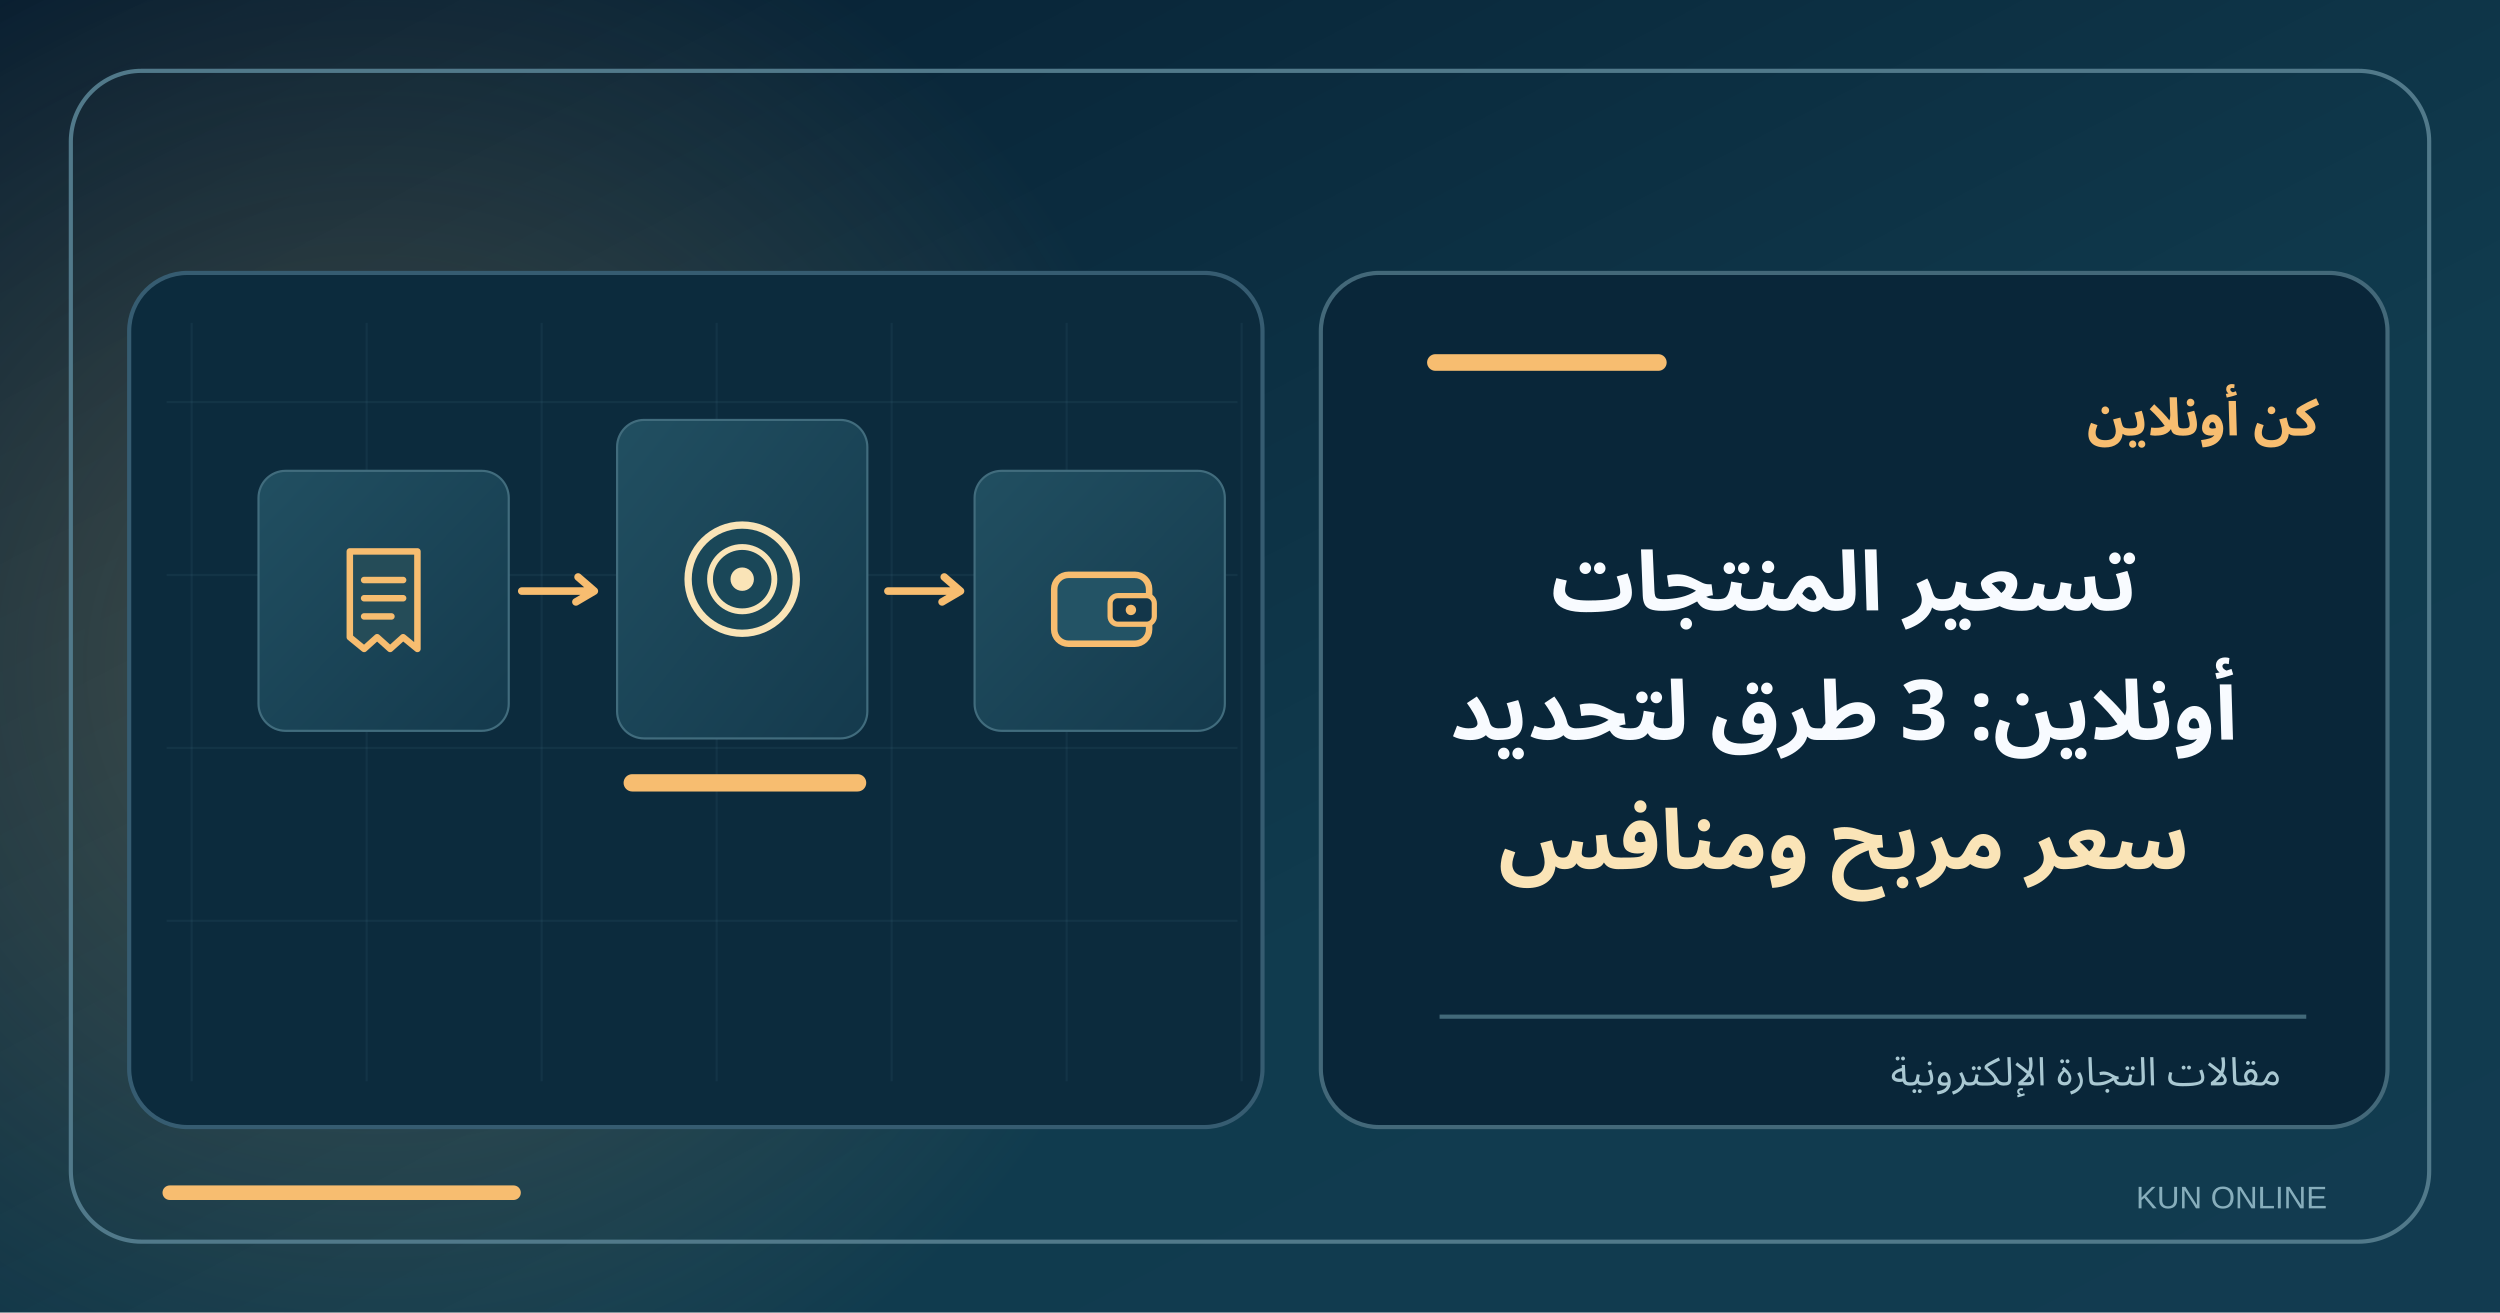
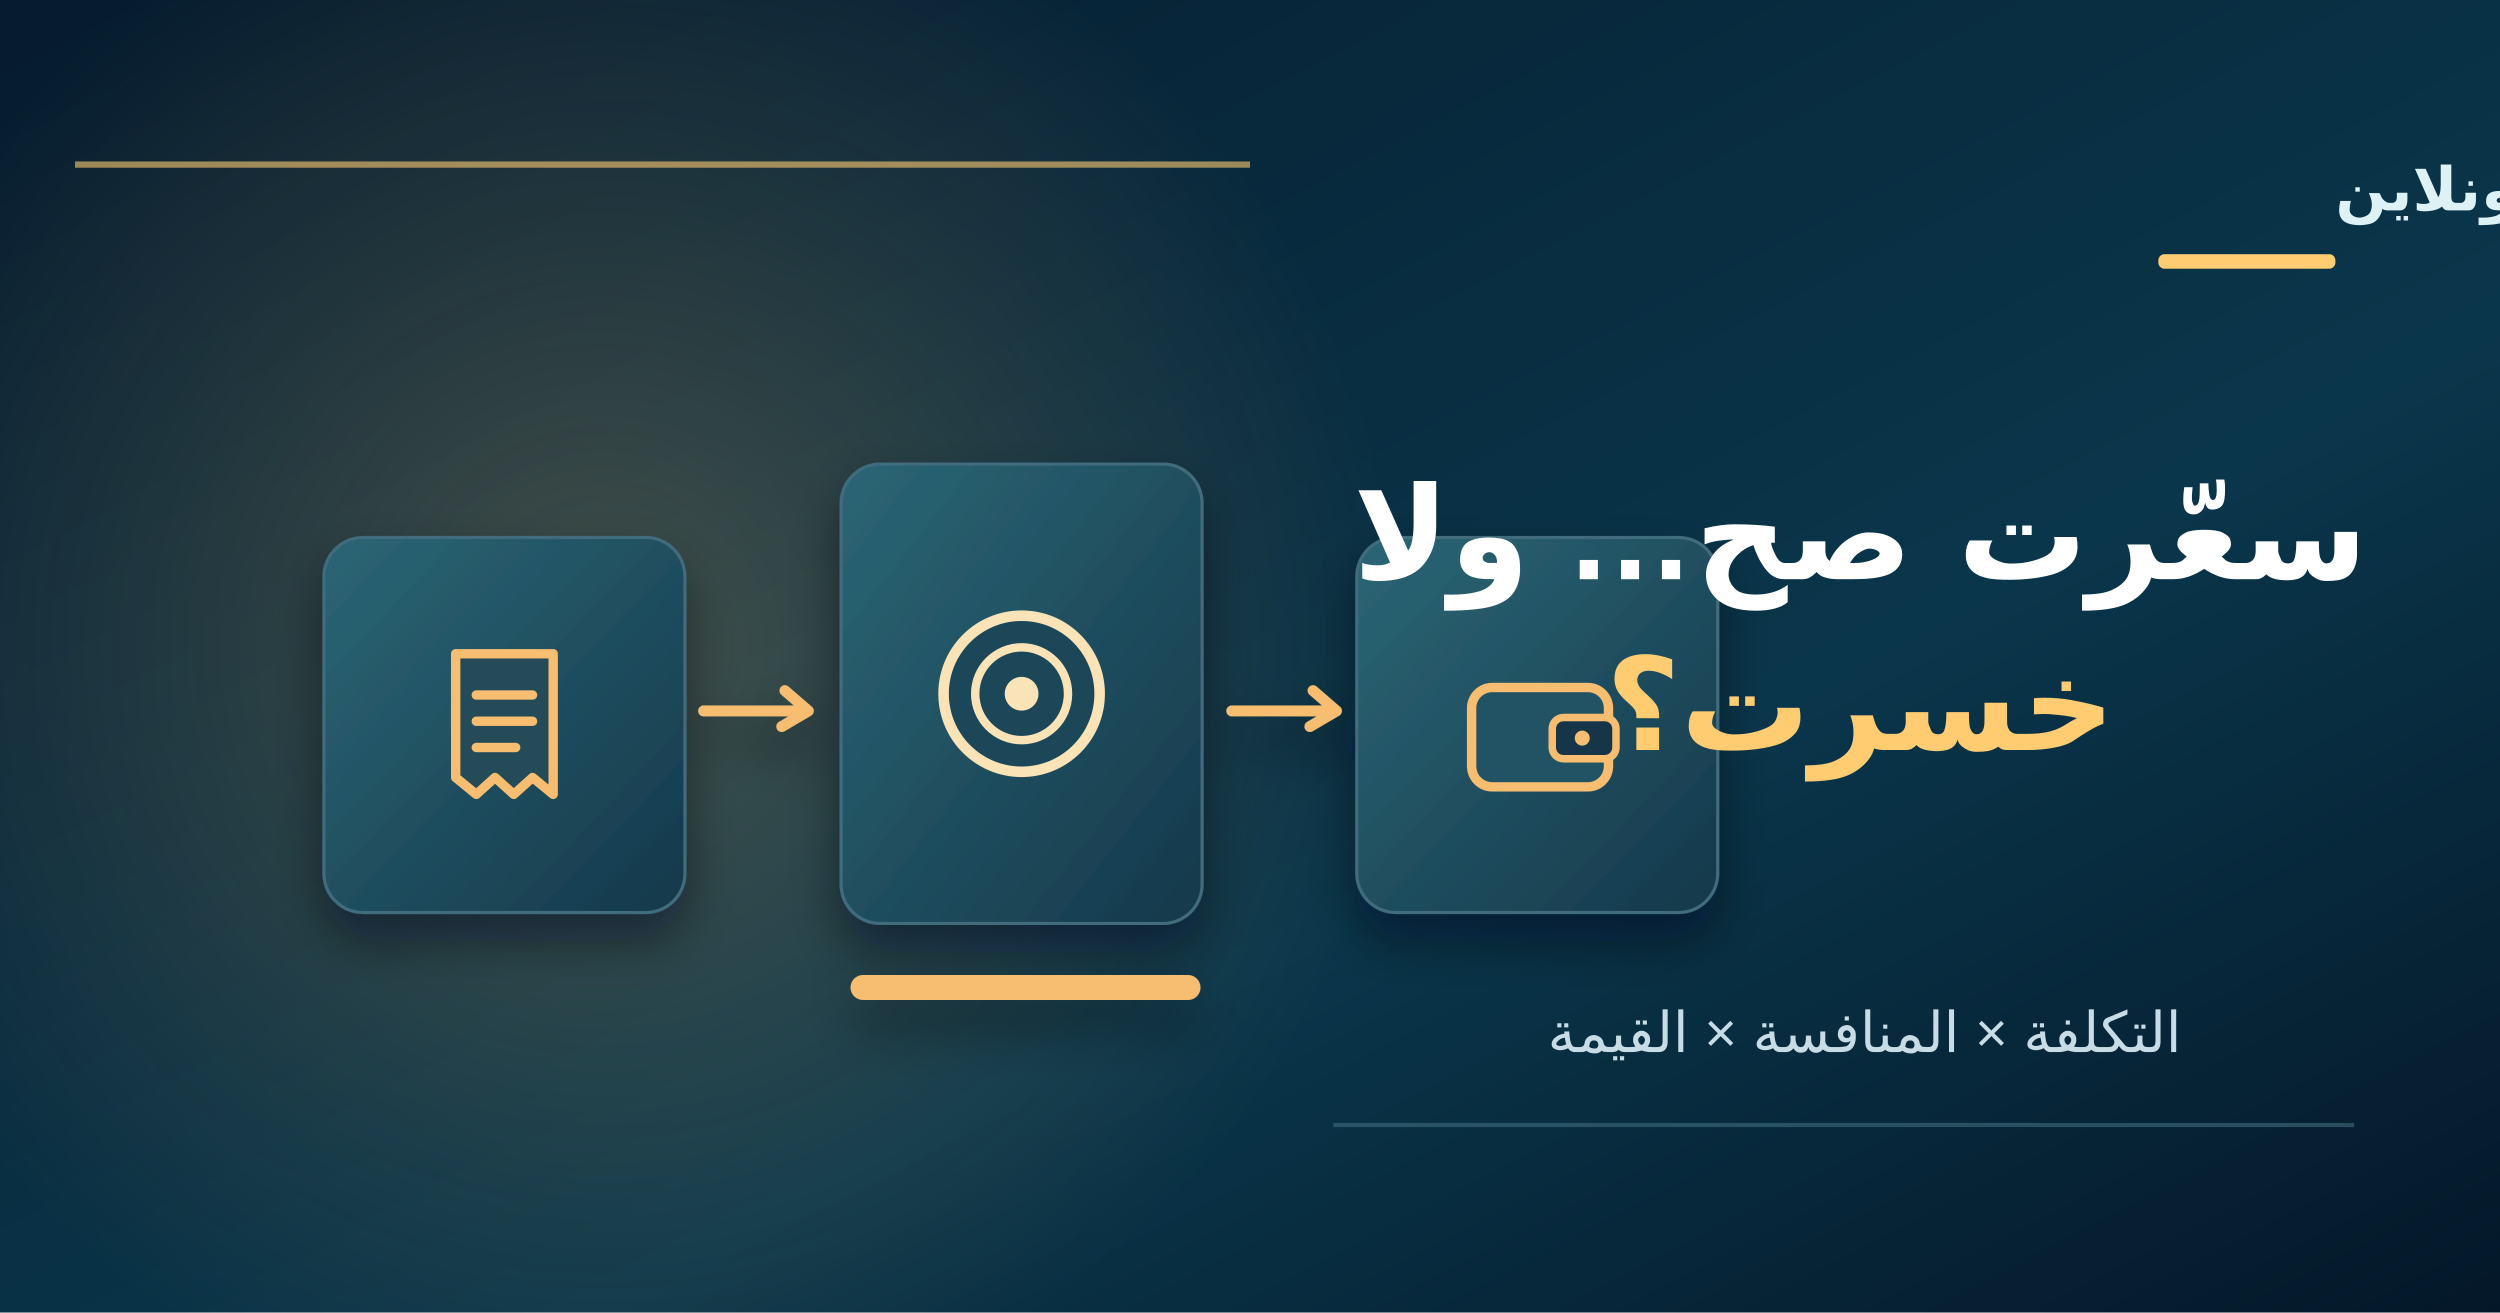
<svg xmlns="http://www.w3.org/2000/svg" width="1200" height="630" viewBox="0 0 1200 630" role="img" aria-labelledby="title desc">
  <defs>
-     <linearGradient id="back" x1="0" y1="0" x2="1" y2="1">
-       <stop stop-color="#061d30" />
-       <stop offset=".62" stop-color="#103b4e" />
-       <stop offset="1" stop-color="#123b50" />
+     <linearGradient id="bg" x1="0" y1="0" x2="1" y2="1">
+       <stop stop-color="#061b2d" />
+       <stop offset=".62" stop-color="#0a364b" />
+       <stop offset="1" stop-color="#041728" />
    </linearGradient>
+     <radialGradient id="glow">
+       <stop stop-color="#ffcc72" stop-opacity=".23" />
+       <stop offset="1" stop-color="#ffcc72" stop-opacity="0" />
+     </radialGradient>
    <linearGradient id="glass" x1="0" y1="0" x2="1" y2="1">
-       <stop stop-color="#214f61" />
-       <stop offset="1" stop-color="#143a4d" />
+       <stop stop-color="#2b6675" />
+       <stop offset="1" stop-color="#15384b" />
    </linearGradient>
-     <radialGradient id="bloom">
-       <stop stop-color="#f7bd70" stop-opacity=".24" />
-       <stop offset="1" stop-color="#f7bd70" stop-opacity="0" />
-     </radialGradient>
+     <filter id="drop" x="-30%" y="-30%" width="170%" height="170%">
+       <feDropShadow dx="0" dy="17" stdDeviation="16" flood-color="#010e19" flood-opacity=".45" />
+     </filter>
  </defs>
-   <rect width="1200" height="630" fill="url(#back)" />
-   <circle cx="180" cy="320" r="390" fill="url(#bloom)" />
-   <rect x="34" y="34" width="1132" height="562" rx="34" fill="none" stroke="#51798a" stroke-width="2" />
-   <rect x="62" y="131" width="544" height="410" rx="28" fill="#0c2b3d" stroke="#365c71" stroke-width="2" />
-   <g stroke="#508396" stroke-opacity=".10" stroke-width="1">
-     <path d="M92 155V519" />
-     <path d="M176 155V519" />
-     <path d="M260 155V519" />
-     <path d="M344 155V519" />
-     <path d="M428 155V519" />
-     <path d="M512 155V519" />
-     <path d="M596 155V519" />
-     <path d="M80 193H594" />
-     <path d="M80 276H594" />
-     <path d="M80 359H594" />
-     <path d="M80 442H594" />
-   </g>
-   <g id="topic-illustration" transform="translate(44 122) scale(.52)">
+   <rect width="1200" height="630" fill="url(#bg)" />
+   <circle cx="290" cy="310" r="381" fill="url(#glow)" />
+   <path d="M36 79H600" stroke="#ffcc72" stroke-width="3" opacity=".6" />
+   <g id="topic-art" filter="url(#drop)" transform="translate(40 108) scale(.75)">
    <rect x="154" y="200" width="231" height="240" rx="25" fill="url(#glass)" stroke="#416c7d" stroke-width="2" />
    <g transform="translate(209.5 260) scale(1.2)">
      <path d="M24 12H76V87L65 78L55 87L45 78L35 87L24 78Z" fill="#254c58" stroke="#f7bd70" stroke-width="5" stroke-linecap="round" stroke-linejoin="round" />
      <path d="M35 34H65M35 48H65M35 62H56" fill="none" stroke="#f7bd70" stroke-width="5" stroke-linecap="round" stroke-linejoin="round" />
    </g>
    <rect x="485" y="153" width="231" height="294" rx="25" fill="url(#glass)" stroke="#416c7d" stroke-width="2" />
    <g transform="translate(533 232.5) scale(1.35)">
      <circle cx="50" cy="50" r="37" fill="#1a4758" stroke="#fae4b7" stroke-width="5" />
      <circle cx="50" cy="50" r="22" fill="none" stroke="#fae4b7" stroke-width="4" />
      <circle cx="50" cy="50" r="8" fill="#fae4b7" stroke="none" stroke-width="0" />
    </g>
    <rect x="815" y="200" width="231" height="240" rx="25" fill="url(#glass)" stroke="#416c7d" stroke-width="2" />
    <g transform="translate(870.5 260) scale(1.2)">
      <rect x="15" y="30" width="73" height="53" rx="11" fill="#235365" stroke="#f7bd70" stroke-width="5" />
      <rect x="58" y="46" width="34" height="22" rx="6" fill="#133649" stroke="#f7bd70" stroke-width="4" />
      <circle cx="74" cy="57" r="4" fill="#f7bd70" stroke="none" stroke-width="0" />
    </g>
    <path d="M397 311L464 311M449 298L464 311L447 321" fill="none" stroke="#f7bd70" stroke-width="7" stroke-linecap="round" stroke-linejoin="round" />
    <path d="M735 311L802 311M787 298L802 311L785 321" fill="none" stroke="#f7bd70" stroke-width="7" stroke-linecap="round" stroke-linejoin="round" />
    <rect x="491" y="480" width="224" height="16" rx="8" fill="#f7bd70" stroke="none" stroke-width="0" />
  </g>
-   <rect x="634" y="131" width="512" height="410" rx="28" fill="#092639" stroke="#436879" stroke-width="2" />
-   <rect x="685" y="170" width="115" height="8" rx="4" fill="#f7bd70" />
-   <text x="1113" y="209" direction="rtl" text-anchor="start" font-family="Cairo,Tajawal,Noto Sans Arabic,Segoe UI,Arial,sans-serif" font-size="25" font-weight="700" fill="#f7bd70">كن أونلاين</text>
-   <g id="article-title">
-     <text x="885" y="293" text-anchor="middle" direction="rtl" unicode-bidi="plaintext" font-family="Cairo,Tajawal,Noto Sans Arabic,Segoe UI,Arial,sans-serif" font-size="40" font-weight="700" letter-spacing="0" fill="#f8fbff">تسعير المنتجات</text>
-     <text x="885" y="355" text-anchor="middle" direction="rtl" unicode-bidi="plaintext" font-family="Cairo,Tajawal,Noto Sans Arabic,Segoe UI,Arial,sans-serif" font-size="40" font-weight="700" letter-spacing="0" fill="#f8fbff">أونلاين: 3 طرق لتحديد</text>
-     <text x="885" y="417" text-anchor="middle" direction="rtl" unicode-bidi="plaintext" font-family="Cairo,Tajawal,Noto Sans Arabic,Segoe UI,Arial,sans-serif" font-size="40" font-weight="700" letter-spacing="0" fill="#fae4b7">سعر مربح ومنافس</text>
+   <text x="1121" y="101" direction="rtl" text-anchor="end" font-family="Cairo,Tajawal,Segoe UI,Arial,sans-serif" font-size="29" font-weight="700" fill="#def2f5">كن أونلاين</text>
+   <rect x="1036" y="122" width="85" height="7" rx="3" fill="#ffcc72" />
+   <g id="hook">
+     <text x="893" y="278" direction="rtl" unicode-bidi="plaintext" text-anchor="middle" font-family="Cairo,Tajawal,Segoe UI,Arial,sans-serif" font-size="62" font-weight="900" fill="#ffffff">سعّرت صح… ولا</text>
+     <text x="893" y="360" direction="rtl" unicode-bidi="plaintext" text-anchor="middle" font-family="Cairo,Tajawal,Segoe UI,Arial,sans-serif" font-size="62" font-weight="900" fill="#ffcc72">خسرت؟</text>
  </g>
-   <path d="M691 488H1107" stroke="#426979" stroke-width="2" />
-   <text x="1095" y="521" direction="rtl" text-anchor="start" font-family="Cairo,Tajawal,Noto Sans Arabic,Segoe UI,Arial,sans-serif" font-size="19" fill="#a9c8d2">مقالات التجارة الإلكترونية</text>
-   <rect x="78" y="569" width="172" height="7" rx="3.5" fill="#f7bd70" />
-   <text x="1117" y="580" direction="rtl" text-anchor="start" font-family="Arial,sans-serif" font-size="15" fill="#87aebc">KUN ONLINE</text>
+   <text x="895" y="505" direction="rtl" text-anchor="middle" font-family="Cairo,Tajawal,Segoe UI,Arial,sans-serif" font-size="27" fill="#c8dce5">التكلفة × المنافسة × القيمة</text>
+   <path d="M640 540H1130" stroke="#3f6d7f" stroke-width="2" opacity=".6" />
</svg>
